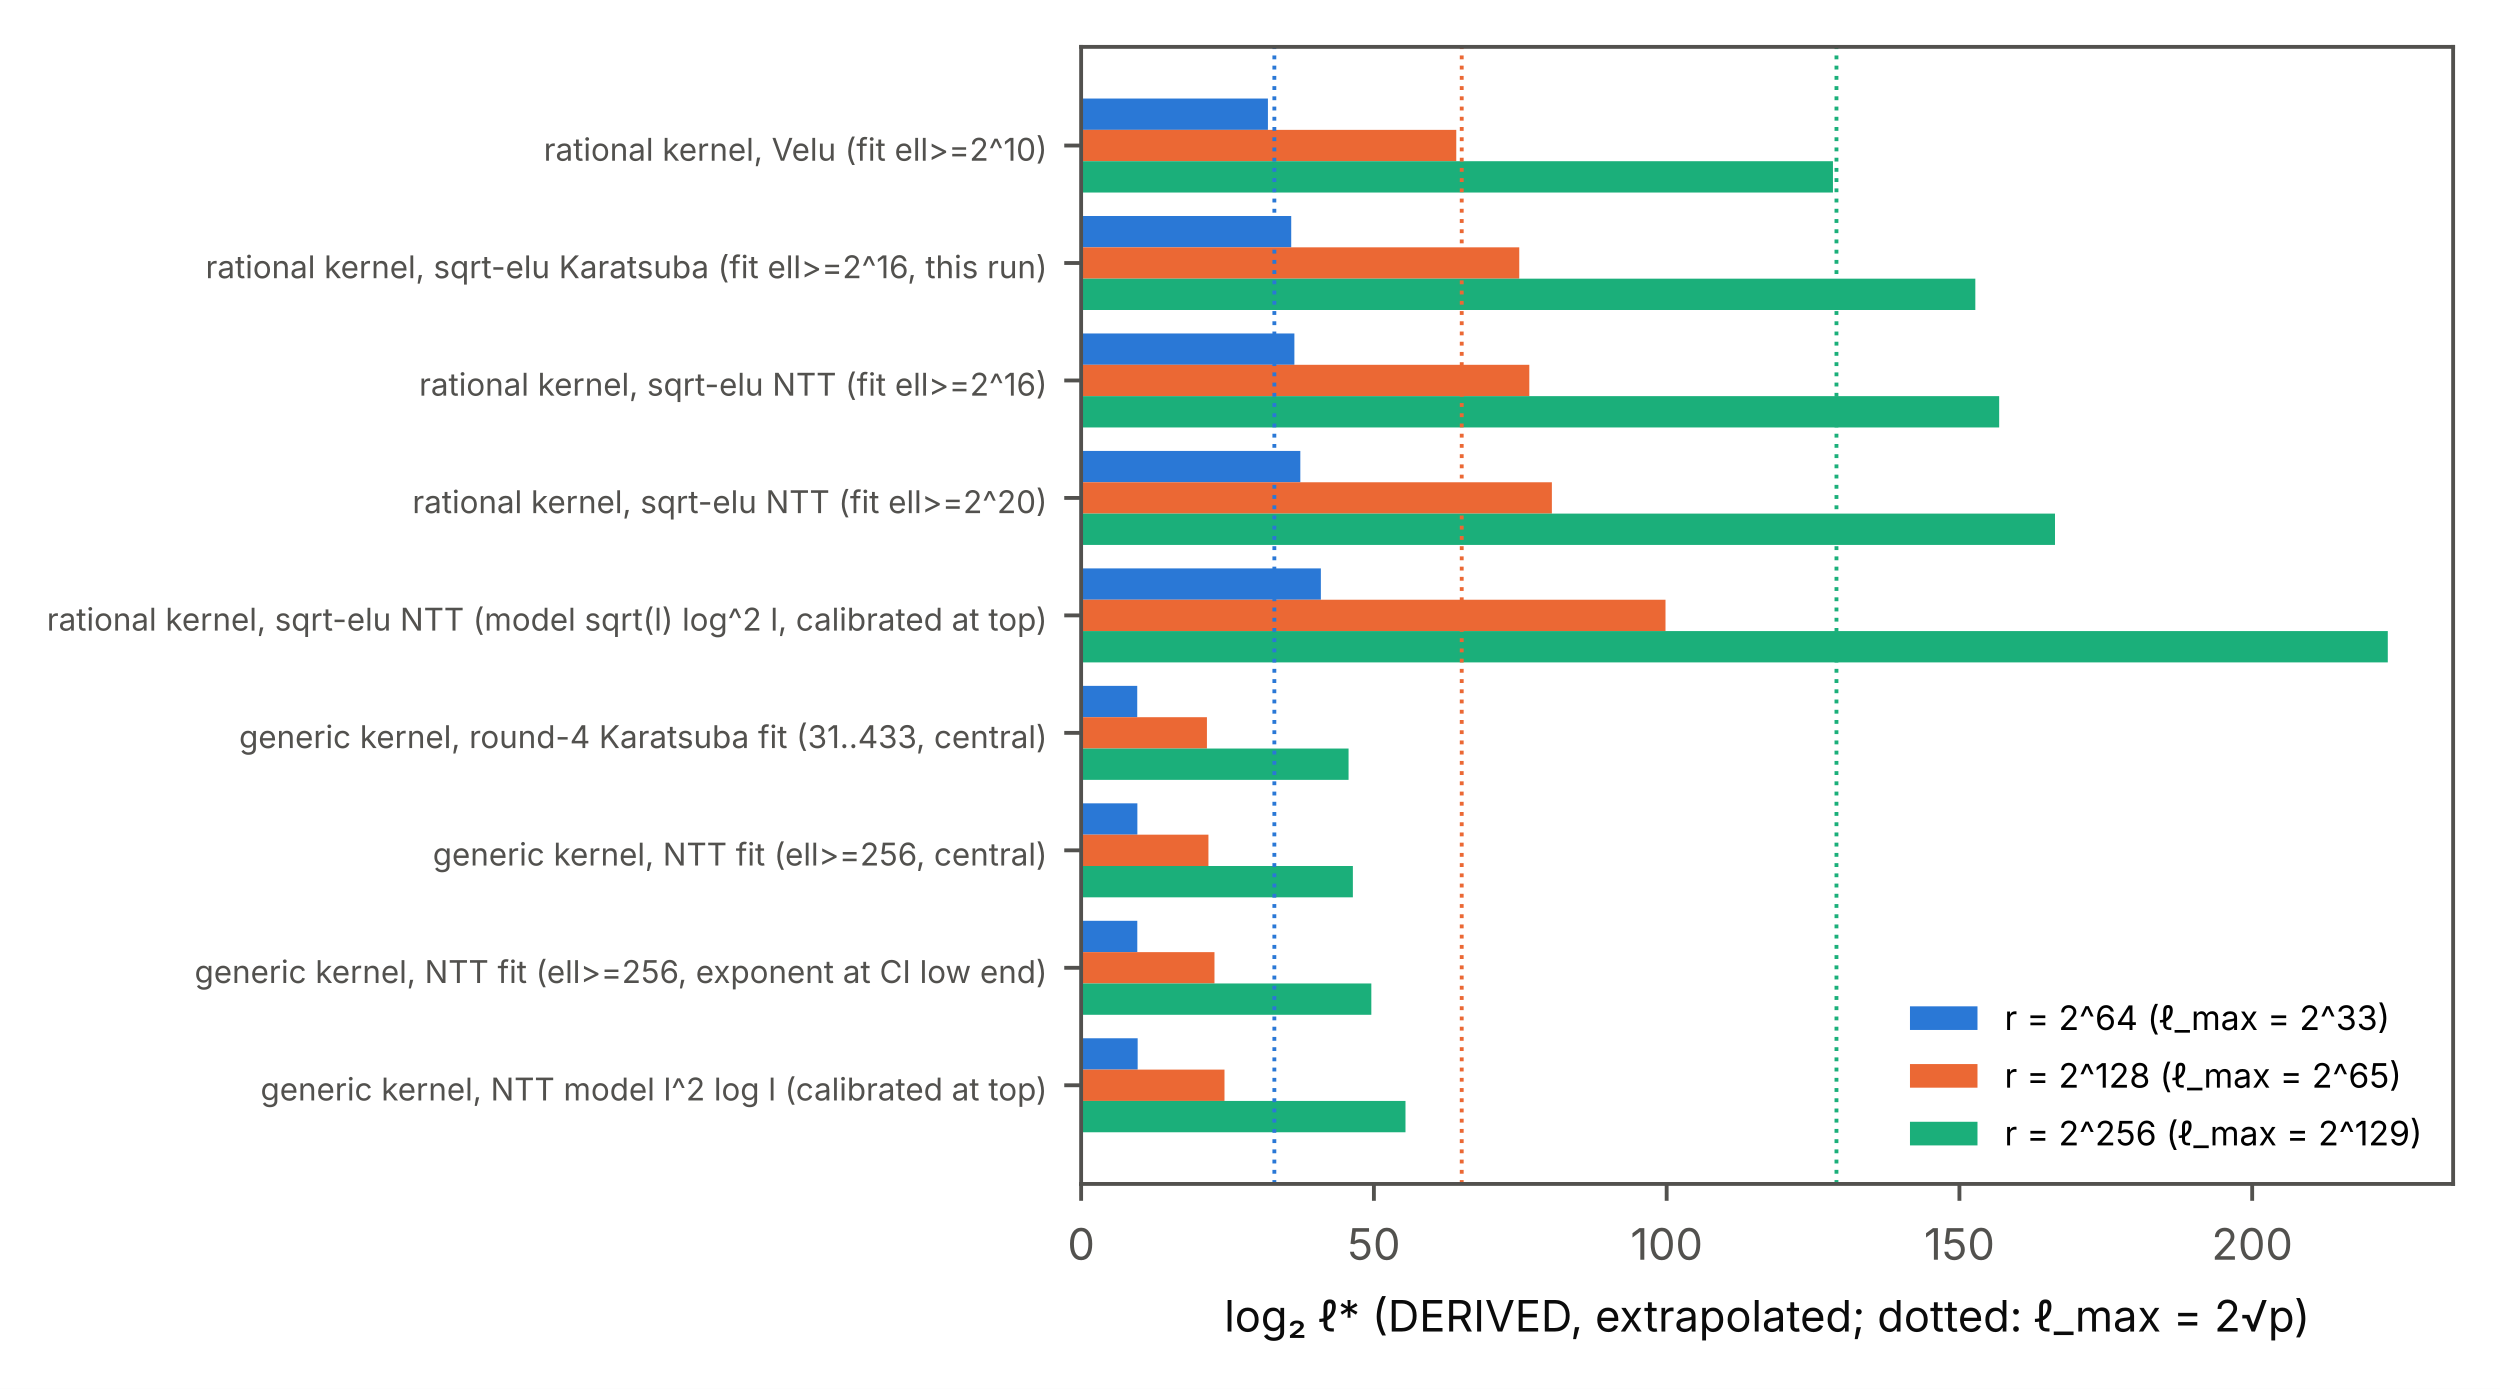
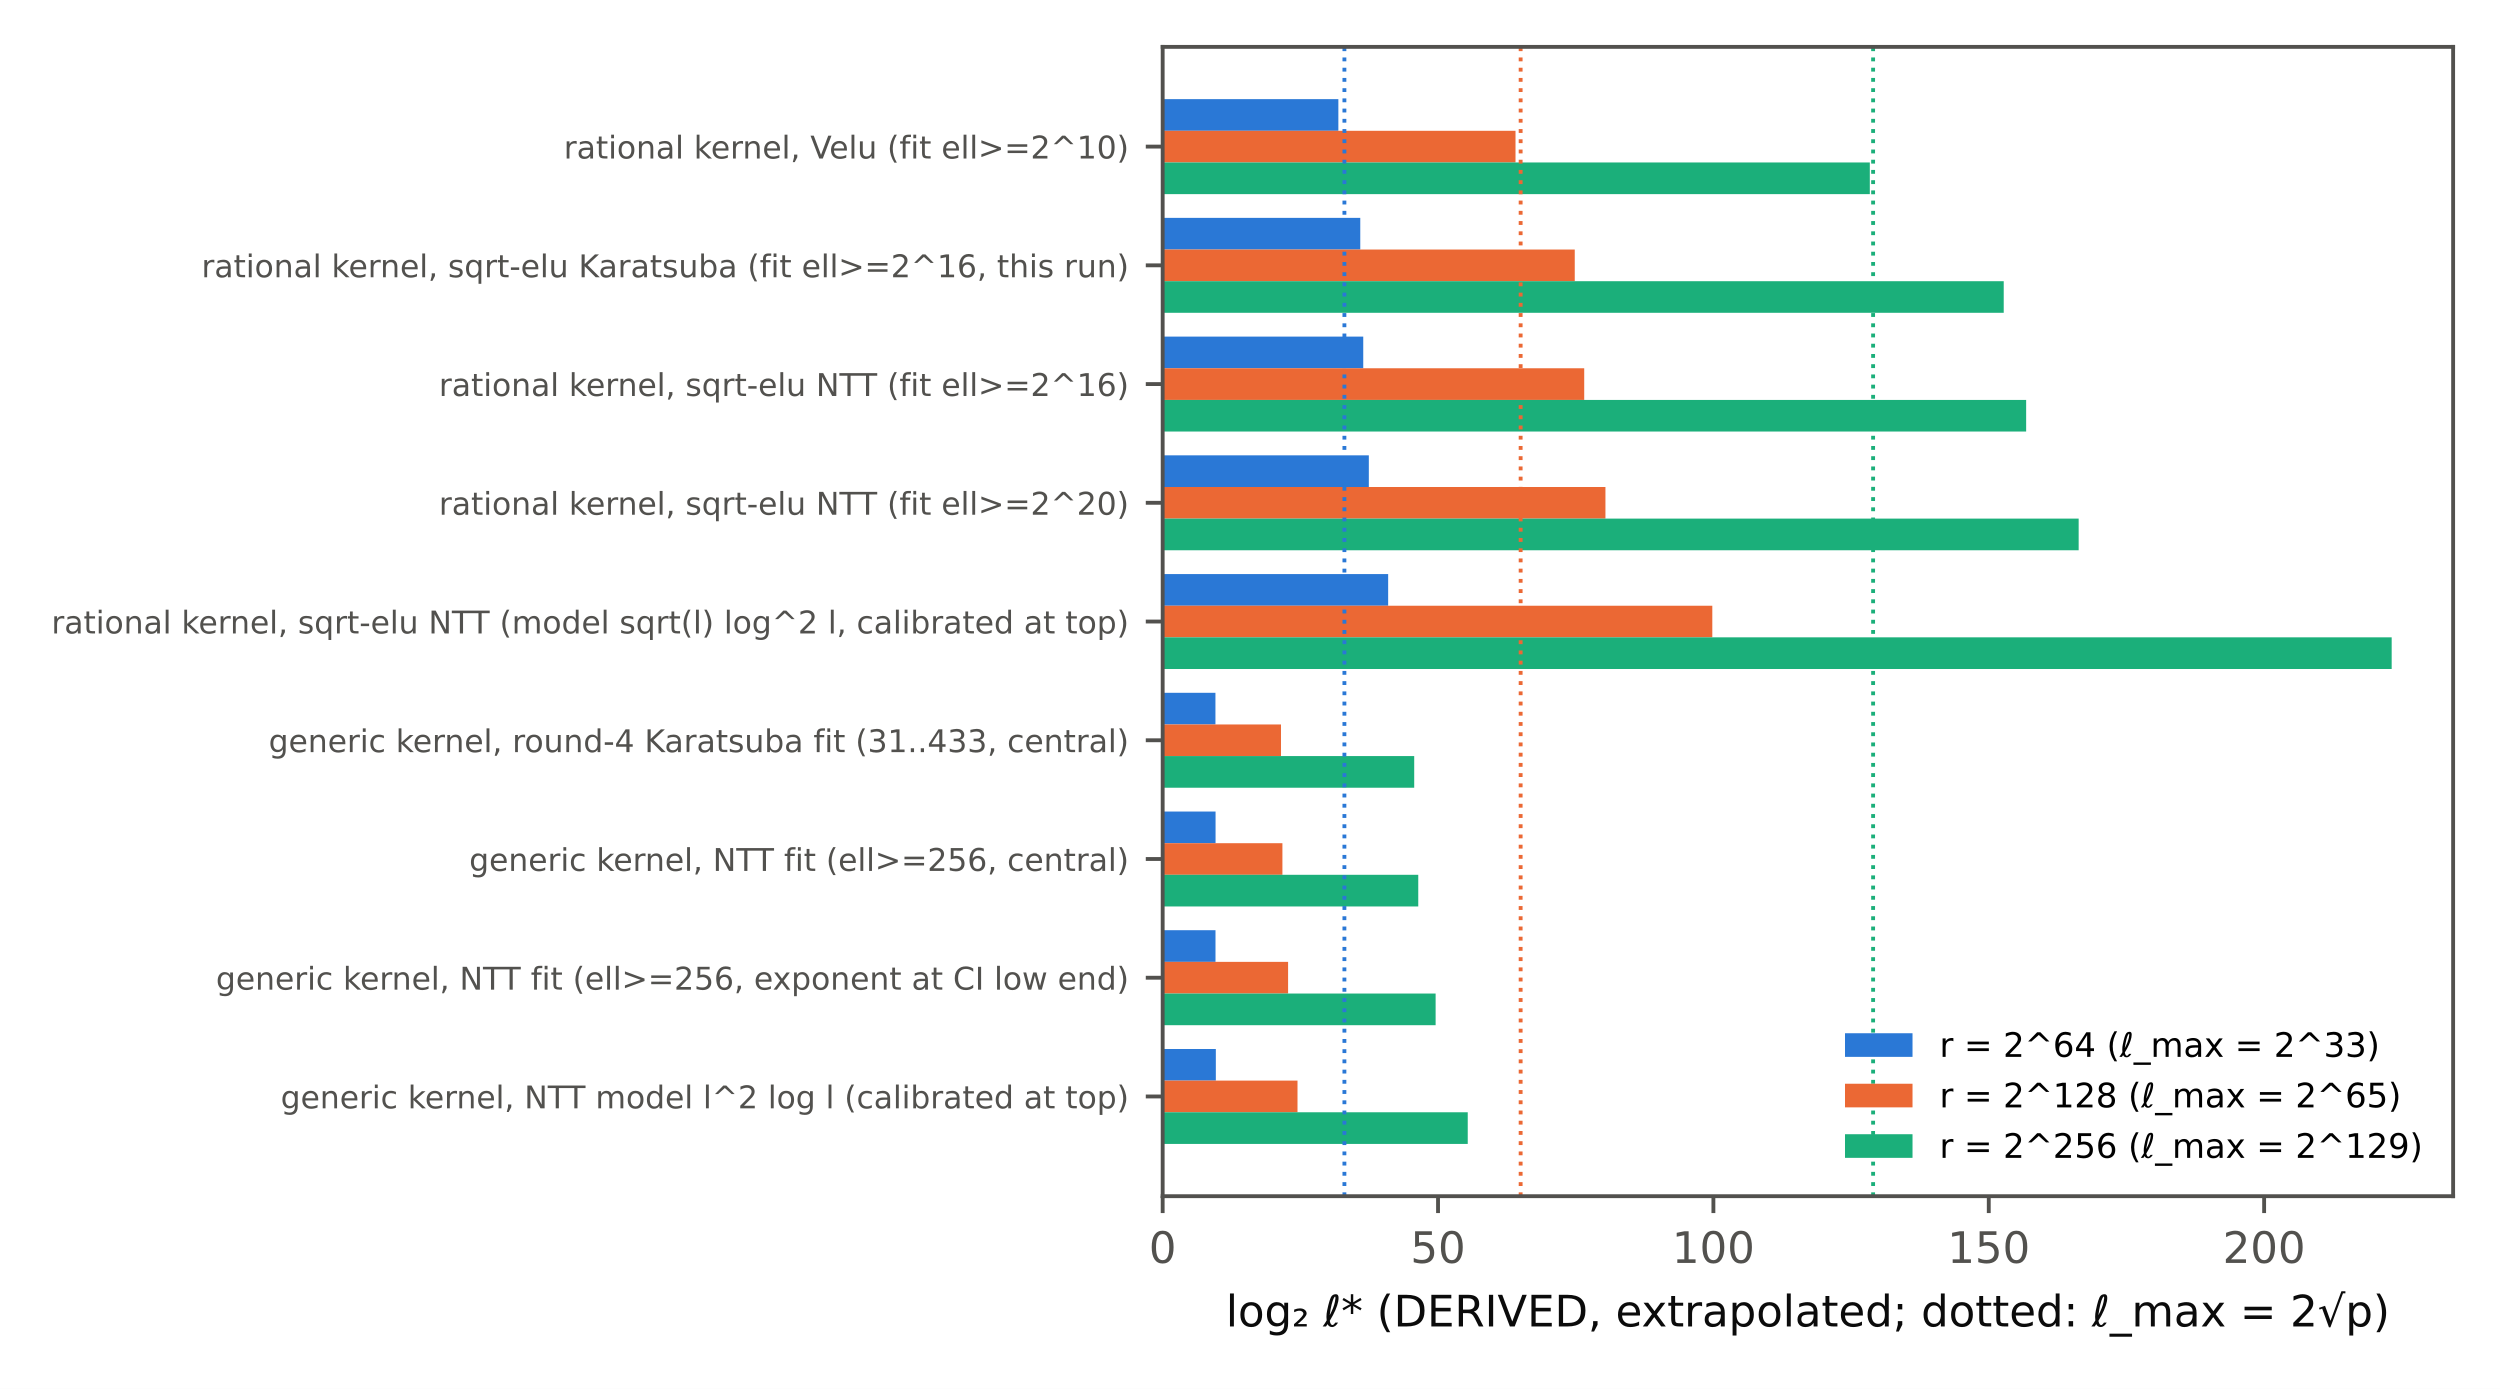
<svg xmlns="http://www.w3.org/2000/svg" xmlns:xlink="http://www.w3.org/1999/xlink" width="518.4pt" height="288pt" viewBox="0 0 518.4 288" version="1.1">
  <defs>
    <style type="text/css">*{stroke-linejoin: round; stroke-linecap: butt}</style>
  </defs>
  <g id="figure_1">
    <g id="patch_1">
      <path d="M 0 288 L 518.4 288 L 518.4 0 L 0 0 z " style="fill: #ffffff" />
    </g>
    <g id="axes_1">
      <g id="patch_2">
-         <path d="M 224.183 245.501 L 508.68 245.501 L 508.68 9.72 L 224.183 9.72 z " style="fill: #ffffff" />
+         <path d="M 241.09 248.042 L 508.68 248.042 L 508.68 9.72 L 241.09 9.72 z " style="fill: #ffffff" />
      </g>
      <g id="patch_3">
-         <path d="M 224.183 20.437 L 262.917 20.437 L 262.917 26.933 L 224.183 26.933 z " clip-path="url(#pd5e8b93bfe)" style="fill: #2a78d6" />
+         <path d="M 241.09 20.553 L 277.522 20.553 L 277.522 27.118 L 241.09 27.118 z " clip-path="url(#p3ec254b1df)" style="fill: #2a78d6" />
      </g>
      <g id="patch_4">
-         <path d="M 224.183 44.795 L 267.747 44.795 L 267.747 51.29 L 224.183 51.29 z " clip-path="url(#pd5e8b93bfe)" style="fill: #2a78d6" />
+         <path d="M 241.09 45.173 L 282.066 45.173 L 282.066 51.738 L 241.09 51.738 z " clip-path="url(#p3ec254b1df)" style="fill: #2a78d6" />
      </g>
      <g id="patch_5">
-         <path d="M 224.183 69.152 L 268.404 69.152 L 268.404 75.648 L 224.183 75.648 z " clip-path="url(#pd5e8b93bfe)" style="fill: #2a78d6" />
+         <path d="M 241.09 69.793 L 282.683 69.793 L 282.683 76.358 L 241.09 76.358 z " clip-path="url(#p3ec254b1df)" style="fill: #2a78d6" />
      </g>
      <g id="patch_6">
-         <path d="M 224.183 93.51 L 269.635 93.51 L 269.635 100.005 L 224.183 100.005 z " clip-path="url(#pd5e8b93bfe)" style="fill: #2a78d6" />
+         <path d="M 241.09 94.413 L 283.841 94.413 L 283.841 100.978 L 241.09 100.978 z " clip-path="url(#p3ec254b1df)" style="fill: #2a78d6" />
      </g>
      <g id="patch_7">
-         <path d="M 224.183 117.867 L 273.895 117.867 L 273.895 124.363 L 224.183 124.363 z " clip-path="url(#pd5e8b93bfe)" style="fill: #2a78d6" />
+         <path d="M 241.09 119.033 L 287.848 119.033 L 287.848 125.599 L 241.09 125.599 z " clip-path="url(#p3ec254b1df)" style="fill: #2a78d6" />
      </g>
      <g id="patch_8">
-         <path d="M 224.183 142.225 L 235.818 142.225 L 235.818 148.72 L 224.183 148.72 z " clip-path="url(#pd5e8b93bfe)" style="fill: #2a78d6" />
+         <path d="M 241.09 143.653 L 252.034 143.653 L 252.034 150.219 L 241.09 150.219 z " clip-path="url(#p3ec254b1df)" style="fill: #2a78d6" />
      </g>
      <g id="patch_9">
-         <path d="M 224.183 166.582 L 235.845 166.582 L 235.845 173.078 L 224.183 173.078 z " clip-path="url(#pd5e8b93bfe)" style="fill: #2a78d6" />
+         <path d="M 241.09 168.273 L 252.059 168.273 L 252.059 174.839 L 241.09 174.839 z " clip-path="url(#p3ec254b1df)" style="fill: #2a78d6" />
      </g>
      <g id="patch_10">
-         <path d="M 224.183 190.94 L 235.83 190.94 L 235.83 197.435 L 224.183 197.435 z " clip-path="url(#pd5e8b93bfe)" style="fill: #2a78d6" />
+         <path d="M 241.09 192.893 L 252.045 192.893 L 252.045 199.459 L 241.09 199.459 z " clip-path="url(#p3ec254b1df)" style="fill: #2a78d6" />
      </g>
      <g id="patch_11">
-         <path d="M 224.183 215.297 L 235.906 215.297 L 235.906 221.793 L 224.183 221.793 z " clip-path="url(#pd5e8b93bfe)" style="fill: #2a78d6" />
+         <path d="M 241.09 217.514 L 252.116 217.514 L 252.116 224.079 L 241.09 224.079 z " clip-path="url(#p3ec254b1df)" style="fill: #2a78d6" />
      </g>
      <g id="patch_12">
-         <path d="M 224.183 26.933 L 301.972 26.933 L 301.972 33.428 L 224.183 33.428 z " clip-path="url(#pd5e8b93bfe)" style="fill: #eb6834" />
+         <path d="M 241.09 27.118 L 314.257 27.118 L 314.257 33.684 L 241.09 33.684 z " clip-path="url(#p3ec254b1df)" style="fill: #eb6834" />
      </g>
      <g id="patch_13">
-         <path d="M 224.183 51.29 L 315.033 51.29 L 315.033 57.785 L 224.183 57.785 z " clip-path="url(#pd5e8b93bfe)" style="fill: #eb6834" />
+         <path d="M 241.09 51.738 L 326.541 51.738 L 326.541 58.304 L 241.09 58.304 z " clip-path="url(#p3ec254b1df)" style="fill: #eb6834" />
      </g>
      <g id="patch_14">
-         <path d="M 224.183 75.648 L 317.118 75.648 L 317.118 82.143 L 224.183 82.143 z " clip-path="url(#pd5e8b93bfe)" style="fill: #eb6834" />
+         <path d="M 241.09 76.358 L 328.503 76.358 L 328.503 82.924 L 241.09 82.924 z " clip-path="url(#p3ec254b1df)" style="fill: #eb6834" />
      </g>
      <g id="patch_15">
-         <path d="M 224.183 100.005 L 321.798 100.005 L 321.798 106.501 L 224.183 106.501 z " clip-path="url(#pd5e8b93bfe)" style="fill: #eb6834" />
+         <path d="M 241.09 100.978 L 332.904 100.978 L 332.904 107.544 L 241.09 107.544 z " clip-path="url(#p3ec254b1df)" style="fill: #eb6834" />
      </g>
      <g id="patch_16">
-         <path d="M 224.183 124.363 L 345.358 124.363 L 345.358 130.858 L 224.183 130.858 z " clip-path="url(#pd5e8b93bfe)" style="fill: #eb6834" />
+         <path d="M 241.09 125.599 L 355.064 125.599 L 355.064 132.164 L 241.09 132.164 z " clip-path="url(#p3ec254b1df)" style="fill: #eb6834" />
      </g>
      <g id="patch_17">
-         <path d="M 224.183 148.72 L 250.27 148.72 L 250.27 155.216 L 224.183 155.216 z " clip-path="url(#pd5e8b93bfe)" style="fill: #eb6834" />
+         <path d="M 241.09 150.219 L 265.627 150.219 L 265.627 156.784 L 241.09 156.784 z " clip-path="url(#p3ec254b1df)" style="fill: #eb6834" />
      </g>
      <g id="patch_18">
-         <path d="M 224.183 173.078 L 250.582 173.078 L 250.582 179.573 L 224.183 179.573 z " clip-path="url(#pd5e8b93bfe)" style="fill: #eb6834" />
+         <path d="M 241.09 174.839 L 265.921 174.839 L 265.921 181.404 L 241.09 181.404 z " clip-path="url(#p3ec254b1df)" style="fill: #eb6834" />
      </g>
      <g id="patch_19">
-         <path d="M 224.183 197.435 L 251.834 197.435 L 251.834 203.931 L 224.183 203.931 z " clip-path="url(#pd5e8b93bfe)" style="fill: #eb6834" />
+         <path d="M 241.09 199.459 L 267.098 199.459 L 267.098 206.024 L 241.09 206.024 z " clip-path="url(#p3ec254b1df)" style="fill: #eb6834" />
      </g>
      <g id="patch_20">
-         <path d="M 224.183 221.793 L 253.91 221.793 L 253.91 228.288 L 224.183 228.288 z " clip-path="url(#pd5e8b93bfe)" style="fill: #eb6834" />
+         <path d="M 241.09 224.079 L 269.051 224.079 L 269.051 230.644 L 241.09 230.644 z " clip-path="url(#p3ec254b1df)" style="fill: #eb6834" />
      </g>
      <g id="patch_21">
-         <path d="M 224.183 33.428 L 380.082 33.428 L 380.082 39.923 L 224.183 39.923 z " clip-path="url(#pd5e8b93bfe)" style="fill: #1baf7a" />
+         <path d="M 241.09 33.684 L 387.725 33.684 L 387.725 40.249 L 241.09 40.249 z " clip-path="url(#p3ec254b1df)" style="fill: #1baf7a" />
      </g>
      <g id="patch_22">
-         <path d="M 224.183 57.785 L 409.604 57.785 L 409.604 64.281 L 224.183 64.281 z " clip-path="url(#pd5e8b93bfe)" style="fill: #1baf7a" />
+         <path d="M 241.09 58.304 L 415.492 58.304 L 415.492 64.869 L 241.09 64.869 z " clip-path="url(#p3ec254b1df)" style="fill: #1baf7a" />
      </g>
      <g id="patch_23">
-         <path d="M 224.183 82.143 L 414.548 82.143 L 414.548 88.638 L 224.183 88.638 z " clip-path="url(#pd5e8b93bfe)" style="fill: #1baf7a" />
+         <path d="M 241.09 82.924 L 420.142 82.924 L 420.142 89.489 L 241.09 89.489 z " clip-path="url(#p3ec254b1df)" style="fill: #1baf7a" />
      </g>
      <g id="patch_24">
-         <path d="M 224.183 106.501 L 426.124 106.501 L 426.124 112.996 L 224.183 112.996 z " clip-path="url(#pd5e8b93bfe)" style="fill: #1baf7a" />
+         <path d="M 241.09 107.544 L 431.031 107.544 L 431.031 114.109 L 241.09 114.109 z " clip-path="url(#p3ec254b1df)" style="fill: #1baf7a" />
      </g>
      <g id="patch_25">
-         <path d="M 224.183 130.858 L 495.133 130.858 L 495.133 137.353 L 224.183 137.353 z " clip-path="url(#pd5e8b93bfe)" style="fill: #1baf7a" />
+         <path d="M 241.09 132.164 L 495.938 132.164 L 495.938 138.729 L 241.09 138.729 z " clip-path="url(#p3ec254b1df)" style="fill: #1baf7a" />
      </g>
      <g id="patch_26">
-         <path d="M 224.183 155.216 L 279.638 155.216 L 279.638 161.711 L 224.183 161.711 z " clip-path="url(#pd5e8b93bfe)" style="fill: #1baf7a" />
+         <path d="M 241.09 156.784 L 293.25 156.784 L 293.25 163.349 L 241.09 163.349 z " clip-path="url(#p3ec254b1df)" style="fill: #1baf7a" />
      </g>
      <g id="patch_27">
-         <path d="M 224.183 179.573 L 280.532 179.573 L 280.532 186.068 L 224.183 186.068 z " clip-path="url(#pd5e8b93bfe)" style="fill: #1baf7a" />
+         <path d="M 241.09 181.404 L 294.09 181.404 L 294.09 187.969 L 241.09 187.969 z " clip-path="url(#p3ec254b1df)" style="fill: #1baf7a" />
      </g>
      <g id="patch_28">
-         <path d="M 224.183 203.931 L 284.359 203.931 L 284.359 210.426 L 224.183 210.426 z " clip-path="url(#pd5e8b93bfe)" style="fill: #1baf7a" />
+         <path d="M 241.09 206.024 L 297.69 206.024 L 297.69 212.59 L 241.09 212.59 z " clip-path="url(#p3ec254b1df)" style="fill: #1baf7a" />
      </g>
      <g id="patch_29">
-         <path d="M 224.183 228.288 L 291.441 228.288 L 291.441 234.783 L 224.183 234.783 z " clip-path="url(#pd5e8b93bfe)" style="fill: #1baf7a" />
+         <path d="M 241.09 230.644 L 304.351 230.644 L 304.351 237.21 L 241.09 237.21 z " clip-path="url(#p3ec254b1df)" style="fill: #1baf7a" />
      </g>
      <g id="matplotlib.axis_1">
        <g id="xtick_1">
          <g id="line2d_1">
            <defs>
-               <path id="m3dc08ad32a" d="M 0 0 L 0 3.5 " style="stroke: #52514e; stroke-width: 0.8" />
+               <path id="m6ee079e5f3" d="M 0 0 L 0 3.5 " style="stroke: #52514e; stroke-width: 0.8" />
            </defs>
            <g>
-               <use xlink:href="#m3dc08ad32a" x="224.183" y="245.501" style="fill: #52514e; stroke: #52514e; stroke-width: 0.8" />
+               <use xlink:href="#m6ee079e5f3" x="241.09" y="248.042" style="fill: #52514e; stroke: #52514e; stroke-width: 0.8" />
            </g>
          </g>
          <g id="text_1">
-             <text style="font-size: 9px; font-family: 'Inter', 'DejaVu Sans', 'Bitstream Vera Sans', 'Computer Modern Sans Serif', 'Lucida Grande', 'Verdana', 'Geneva', 'Lucid', 'Arial', 'Helvetica', 'Avant Garde', sans-serif; text-anchor: middle; fill: #52514e" x="224.183" y="261.219" transform="rotate(-0 224.1827 261.2195)">0</text>
+             <text style="fill: #52514e; font: 9px 'DejaVu Sans', 'Bitstream Vera Sans', 'Computer Modern Sans Serif', 'Lucida Grande', 'Verdana', 'Geneva', 'Lucid', 'Arial', 'Helvetica', 'Avant Garde', sans-serif; text-anchor: middle" x="241.09" y="261.881" transform="rotate(-0 241.09 261.8811)">0</text>
          </g>
        </g>
        <g id="xtick_2">
          <g id="line2d_2">
            <g>
-               <use xlink:href="#m3dc08ad32a" x="284.891" y="245.501" style="fill: #52514e; stroke: #52514e; stroke-width: 0.8" />
+               <use xlink:href="#m6ee079e5f3" x="298.19" y="248.042" style="fill: #52514e; stroke: #52514e; stroke-width: 0.8" />
            </g>
          </g>
          <g id="text_2">
-             <text style="font-size: 9px; font-family: 'Inter', 'DejaVu Sans', 'Bitstream Vera Sans', 'Computer Modern Sans Serif', 'Lucida Grande', 'Verdana', 'Geneva', 'Lucid', 'Arial', 'Helvetica', 'Avant Garde', sans-serif; text-anchor: middle; fill: #52514e" x="284.891" y="261.219" transform="rotate(-0 284.8906 261.2195)">50</text>
+             <text style="fill: #52514e; font: 9px 'DejaVu Sans', 'Bitstream Vera Sans', 'Computer Modern Sans Serif', 'Lucida Grande', 'Verdana', 'Geneva', 'Lucid', 'Arial', 'Helvetica', 'Avant Garde', sans-serif; text-anchor: middle" x="298.19" y="261.881" transform="rotate(-0 298.1901 261.8811)">50</text>
          </g>
        </g>
        <g id="xtick_3">
          <g id="line2d_3">
            <g>
-               <use xlink:href="#m3dc08ad32a" x="345.599" y="245.501" style="fill: #52514e; stroke: #52514e; stroke-width: 0.8" />
+               <use xlink:href="#m6ee079e5f3" x="355.29" y="248.042" style="fill: #52514e; stroke: #52514e; stroke-width: 0.8" />
            </g>
          </g>
          <g id="text_3">
-             <text style="font-size: 9px; font-family: 'Inter', 'DejaVu Sans', 'Bitstream Vera Sans', 'Computer Modern Sans Serif', 'Lucida Grande', 'Verdana', 'Geneva', 'Lucid', 'Arial', 'Helvetica', 'Avant Garde', sans-serif; text-anchor: middle; fill: #52514e" x="345.599" y="261.219" transform="rotate(-0 345.5985 261.2195)">100</text>
+             <text style="fill: #52514e; font: 9px 'DejaVu Sans', 'Bitstream Vera Sans', 'Computer Modern Sans Serif', 'Lucida Grande', 'Verdana', 'Geneva', 'Lucid', 'Arial', 'Helvetica', 'Avant Garde', sans-serif; text-anchor: middle" x="355.29" y="261.881" transform="rotate(-0 355.2902 261.8811)">100</text>
          </g>
        </g>
        <g id="xtick_4">
          <g id="line2d_4">
            <g>
-               <use xlink:href="#m3dc08ad32a" x="406.306" y="245.501" style="fill: #52514e; stroke: #52514e; stroke-width: 0.8" />
+               <use xlink:href="#m6ee079e5f3" x="412.39" y="248.042" style="fill: #52514e; stroke: #52514e; stroke-width: 0.8" />
            </g>
          </g>
          <g id="text_4">
-             <text style="font-size: 9px; font-family: 'Inter', 'DejaVu Sans', 'Bitstream Vera Sans', 'Computer Modern Sans Serif', 'Lucida Grande', 'Verdana', 'Geneva', 'Lucid', 'Arial', 'Helvetica', 'Avant Garde', sans-serif; text-anchor: middle; fill: #52514e" x="406.306" y="261.219" transform="rotate(-0 406.3065 261.2195)">150</text>
+             <text style="fill: #52514e; font: 9px 'DejaVu Sans', 'Bitstream Vera Sans', 'Computer Modern Sans Serif', 'Lucida Grande', 'Verdana', 'Geneva', 'Lucid', 'Arial', 'Helvetica', 'Avant Garde', sans-serif; text-anchor: middle" x="412.39" y="261.881" transform="rotate(-0 412.3904 261.8811)">150</text>
          </g>
        </g>
        <g id="xtick_5">
          <g id="line2d_5">
            <g>
-               <use xlink:href="#m3dc08ad32a" x="467.014" y="245.501" style="fill: #52514e; stroke: #52514e; stroke-width: 0.8" />
+               <use xlink:href="#m6ee079e5f3" x="469.49" y="248.042" style="fill: #52514e; stroke: #52514e; stroke-width: 0.8" />
            </g>
          </g>
          <g id="text_5">
-             <text style="font-size: 9px; font-family: 'Inter', 'DejaVu Sans', 'Bitstream Vera Sans', 'Computer Modern Sans Serif', 'Lucida Grande', 'Verdana', 'Geneva', 'Lucid', 'Arial', 'Helvetica', 'Avant Garde', sans-serif; text-anchor: middle; fill: #52514e" x="467.014" y="261.219" transform="rotate(-0 467.0144 261.2195)">200</text>
+             <text style="fill: #52514e; font: 9px 'DejaVu Sans', 'Bitstream Vera Sans', 'Computer Modern Sans Serif', 'Lucida Grande', 'Verdana', 'Geneva', 'Lucid', 'Arial', 'Helvetica', 'Avant Garde', sans-serif; text-anchor: middle" x="469.49" y="261.881" transform="rotate(-0 469.4905 261.8811)">200</text>
          </g>
        </g>
        <g id="text_6">
-           <text style="font-size: 9px; font-family: 'Inter', 'DejaVu Sans', 'Bitstream Vera Sans', 'Computer Modern Sans Serif', 'Lucida Grande', 'Verdana', 'Geneva', 'Lucid', 'Arial', 'Helvetica', 'Avant Garde', sans-serif; text-anchor: middle; fill: #0b0b0b" x="366.431" y="276.109" transform="rotate(-0 366.4314 276.1091)">log₂ ℓ* (DERIVED, extrapolated; dotted: ℓ_max = 2√p)</text>
+           <text style="fill: #0b0b0b; font: 9px 'DejaVu Sans', 'Bitstream Vera Sans', 'Computer Modern Sans Serif', 'Lucida Grande', 'Verdana', 'Geneva', 'Lucid', 'Arial', 'Helvetica', 'Avant Garde', sans-serif; text-anchor: middle" x="374.885" y="275.053" transform="rotate(-0 374.885 275.0527)">log₂ ℓ* (DERIVED, extrapolated; dotted: ℓ_max = 2√p)</text>
        </g>
      </g>
      <g id="matplotlib.axis_2">
        <g id="ytick_1">
          <g id="line2d_6">
            <defs>
-               <path id="m78072f36c4" d="M 0 0 L -3.5 0 " style="stroke: #52514e; stroke-width: 0.8" />
+               <path id="mee2871092f" d="M 0 0 L -3.5 0 " style="stroke: #52514e; stroke-width: 0.8" />
            </defs>
            <g>
-               <use xlink:href="#m78072f36c4" x="224.183" y="30.18" style="fill: #52514e; stroke: #52514e; stroke-width: 0.8" />
+               <use xlink:href="#mee2871092f" x="241.09" y="30.401" style="fill: #52514e; stroke: #52514e; stroke-width: 0.8" />
            </g>
          </g>
          <g id="text_7">
-             <text style="font-size: 6.5px; font-family: 'Inter', 'DejaVu Sans', 'Bitstream Vera Sans', 'Computer Modern Sans Serif', 'Lucida Grande', 'Verdana', 'Geneva', 'Lucid', 'Arial', 'Helvetica', 'Avant Garde', sans-serif; text-anchor: end; fill: #52514e" x="217.183" y="33.329" transform="rotate(-0 217.1827 33.32875)">rational kernel, Velu (fit ell&gt;=2^10)</text>
+             <text style="fill: #52514e; font: 6.5px 'DejaVu Sans', 'Bitstream Vera Sans', 'Computer Modern Sans Serif', 'Lucida Grande', 'Verdana', 'Geneva', 'Lucid', 'Arial', 'Helvetica', 'Avant Garde', sans-serif; text-anchor: end" x="234.09" y="32.87" transform="rotate(-0 234.09 32.87037)">rational kernel, Velu (fit ell&gt;=2^10)</text>
          </g>
        </g>
        <g id="ytick_2">
          <g id="line2d_7">
            <g>
-               <use xlink:href="#m78072f36c4" x="224.183" y="54.538" style="fill: #52514e; stroke: #52514e; stroke-width: 0.8" />
+               <use xlink:href="#mee2871092f" x="241.09" y="55.021" style="fill: #52514e; stroke: #52514e; stroke-width: 0.8" />
            </g>
          </g>
          <g id="text_8">
-             <text style="font-size: 6.5px; font-family: 'Inter', 'DejaVu Sans', 'Bitstream Vera Sans', 'Computer Modern Sans Serif', 'Lucida Grande', 'Verdana', 'Geneva', 'Lucid', 'Arial', 'Helvetica', 'Avant Garde', sans-serif; text-anchor: end; fill: #52514e" x="217.183" y="57.686" transform="rotate(-0 217.1827 57.68626)">rational kernel, sqrt-elu Karatsuba (fit ell&gt;=2^16, this run)</text>
+             <text style="fill: #52514e; font: 6.5px 'DejaVu Sans', 'Bitstream Vera Sans', 'Computer Modern Sans Serif', 'Lucida Grande', 'Verdana', 'Geneva', 'Lucid', 'Arial', 'Helvetica', 'Avant Garde', sans-serif; text-anchor: end" x="234.09" y="57.49" transform="rotate(-0 234.09 57.49046)">rational kernel, sqrt-elu Karatsuba (fit ell&gt;=2^16, this run)</text>
          </g>
        </g>
        <g id="ytick_3">
          <g id="line2d_8">
            <g>
-               <use xlink:href="#m78072f36c4" x="224.183" y="78.895" style="fill: #52514e; stroke: #52514e; stroke-width: 0.8" />
+               <use xlink:href="#mee2871092f" x="241.09" y="79.641" style="fill: #52514e; stroke: #52514e; stroke-width: 0.8" />
            </g>
          </g>
          <g id="text_9">
-             <text style="font-size: 6.5px; font-family: 'Inter', 'DejaVu Sans', 'Bitstream Vera Sans', 'Computer Modern Sans Serif', 'Lucida Grande', 'Verdana', 'Geneva', 'Lucid', 'Arial', 'Helvetica', 'Avant Garde', sans-serif; text-anchor: end; fill: #52514e" x="217.183" y="82.044" transform="rotate(-0 217.1827 82.04377)">rational kernel, sqrt-elu NTT (fit ell&gt;=2^16)</text>
+             <text style="fill: #52514e; font: 6.5px 'DejaVu Sans', 'Bitstream Vera Sans', 'Computer Modern Sans Serif', 'Lucida Grande', 'Verdana', 'Geneva', 'Lucid', 'Arial', 'Helvetica', 'Avant Garde', sans-serif; text-anchor: end" x="234.09" y="82.111" transform="rotate(-0 234.09 82.11056)">rational kernel, sqrt-elu NTT (fit ell&gt;=2^16)</text>
          </g>
        </g>
        <g id="ytick_4">
          <g id="line2d_9">
            <g>
-               <use xlink:href="#m78072f36c4" x="224.183" y="103.253" style="fill: #52514e; stroke: #52514e; stroke-width: 0.8" />
+               <use xlink:href="#mee2871092f" x="241.09" y="104.261" style="fill: #52514e; stroke: #52514e; stroke-width: 0.8" />
            </g>
          </g>
          <g id="text_10">
-             <text style="font-size: 6.5px; font-family: 'Inter', 'DejaVu Sans', 'Bitstream Vera Sans', 'Computer Modern Sans Serif', 'Lucida Grande', 'Verdana', 'Geneva', 'Lucid', 'Arial', 'Helvetica', 'Avant Garde', sans-serif; text-anchor: end; fill: #52514e" x="217.183" y="106.401" transform="rotate(-0 217.1827 106.4013)">rational kernel, sqrt-elu NTT (fit ell&gt;=2^20)</text>
+             <text style="fill: #52514e; font: 6.5px 'DejaVu Sans', 'Bitstream Vera Sans', 'Computer Modern Sans Serif', 'Lucida Grande', 'Verdana', 'Geneva', 'Lucid', 'Arial', 'Helvetica', 'Avant Garde', sans-serif; text-anchor: end" x="234.09" y="106.731" transform="rotate(-0 234.09 106.7306)">rational kernel, sqrt-elu NTT (fit ell&gt;=2^20)</text>
          </g>
        </g>
        <g id="ytick_5">
          <g id="line2d_10">
            <g>
-               <use xlink:href="#m78072f36c4" x="224.183" y="127.61" style="fill: #52514e; stroke: #52514e; stroke-width: 0.8" />
+               <use xlink:href="#mee2871092f" x="241.09" y="128.881" style="fill: #52514e; stroke: #52514e; stroke-width: 0.8" />
            </g>
          </g>
          <g id="text_11">
-             <text style="font-size: 6.5px; font-family: 'Inter', 'DejaVu Sans', 'Bitstream Vera Sans', 'Computer Modern Sans Serif', 'Lucida Grande', 'Verdana', 'Geneva', 'Lucid', 'Arial', 'Helvetica', 'Avant Garde', sans-serif; text-anchor: end; fill: #52514e" x="217.183" y="130.759" transform="rotate(-0 217.1827 130.7588)">rational kernel, sqrt-elu NTT (model sqrt(l) log^2 l, calibrated at top)</text>
+             <text style="fill: #52514e; font: 6.5px 'DejaVu Sans', 'Bitstream Vera Sans', 'Computer Modern Sans Serif', 'Lucida Grande', 'Verdana', 'Geneva', 'Lucid', 'Arial', 'Helvetica', 'Avant Garde', sans-serif; text-anchor: end" x="234.09" y="131.351" transform="rotate(-0 234.09 131.3507)">rational kernel, sqrt-elu NTT (model sqrt(l) log^2 l, calibrated at top)</text>
          </g>
        </g>
        <g id="ytick_6">
          <g id="line2d_11">
            <g>
-               <use xlink:href="#m78072f36c4" x="224.183" y="151.968" style="fill: #52514e; stroke: #52514e; stroke-width: 0.8" />
+               <use xlink:href="#mee2871092f" x="241.09" y="153.501" style="fill: #52514e; stroke: #52514e; stroke-width: 0.8" />
            </g>
          </g>
          <g id="text_12">
-             <text style="font-size: 6.5px; font-family: 'Inter', 'DejaVu Sans', 'Bitstream Vera Sans', 'Computer Modern Sans Serif', 'Lucida Grande', 'Verdana', 'Geneva', 'Lucid', 'Arial', 'Helvetica', 'Avant Garde', sans-serif; text-anchor: end; fill: #52514e" x="217.183" y="155.116" transform="rotate(-0 217.1827 155.1163)">generic kernel, round-4 Karatsuba fit (31..433, central)</text>
+             <text style="fill: #52514e; font: 6.5px 'DejaVu Sans', 'Bitstream Vera Sans', 'Computer Modern Sans Serif', 'Lucida Grande', 'Verdana', 'Geneva', 'Lucid', 'Arial', 'Helvetica', 'Avant Garde', sans-serif; text-anchor: end" x="234.09" y="155.971" transform="rotate(-0 234.09 155.9708)">generic kernel, round-4 Karatsuba fit (31..433, central)</text>
          </g>
        </g>
        <g id="ytick_7">
          <g id="line2d_12">
            <g>
-               <use xlink:href="#m78072f36c4" x="224.183" y="176.325" style="fill: #52514e; stroke: #52514e; stroke-width: 0.8" />
+               <use xlink:href="#mee2871092f" x="241.09" y="178.121" style="fill: #52514e; stroke: #52514e; stroke-width: 0.8" />
            </g>
          </g>
          <g id="text_13">
-             <text style="font-size: 6.5px; font-family: 'Inter', 'DejaVu Sans', 'Bitstream Vera Sans', 'Computer Modern Sans Serif', 'Lucida Grande', 'Verdana', 'Geneva', 'Lucid', 'Arial', 'Helvetica', 'Avant Garde', sans-serif; text-anchor: end; fill: #52514e" x="217.183" y="179.474" transform="rotate(-0 217.1827 179.4738)">generic kernel, NTT fit (ell&gt;=256, central)</text>
+             <text style="fill: #52514e; font: 6.5px 'DejaVu Sans', 'Bitstream Vera Sans', 'Computer Modern Sans Serif', 'Lucida Grande', 'Verdana', 'Geneva', 'Lucid', 'Arial', 'Helvetica', 'Avant Garde', sans-serif; text-anchor: end" x="234.09" y="180.591" transform="rotate(-0 234.09 180.5909)">generic kernel, NTT fit (ell&gt;=256, central)</text>
          </g>
        </g>
        <g id="ytick_8">
          <g id="line2d_13">
            <g>
-               <use xlink:href="#m78072f36c4" x="224.183" y="200.683" style="fill: #52514e; stroke: #52514e; stroke-width: 0.8" />
+               <use xlink:href="#mee2871092f" x="241.09" y="202.742" style="fill: #52514e; stroke: #52514e; stroke-width: 0.8" />
            </g>
          </g>
          <g id="text_14">
-             <text style="font-size: 6.5px; font-family: 'Inter', 'DejaVu Sans', 'Bitstream Vera Sans', 'Computer Modern Sans Serif', 'Lucida Grande', 'Verdana', 'Geneva', 'Lucid', 'Arial', 'Helvetica', 'Avant Garde', sans-serif; text-anchor: end; fill: #52514e" x="217.183" y="203.831" transform="rotate(-0 217.1827 203.8313)">generic kernel, NTT fit (ell&gt;=256, exponent at CI low end)</text>
+             <text style="fill: #52514e; font: 6.5px 'DejaVu Sans', 'Bitstream Vera Sans', 'Computer Modern Sans Serif', 'Lucida Grande', 'Verdana', 'Geneva', 'Lucid', 'Arial', 'Helvetica', 'Avant Garde', sans-serif; text-anchor: end" x="234.09" y="205.211" transform="rotate(-0 234.09 205.211)">generic kernel, NTT fit (ell&gt;=256, exponent at CI low end)</text>
          </g>
        </g>
        <g id="ytick_9">
          <g id="line2d_14">
            <g>
-               <use xlink:href="#m78072f36c4" x="224.183" y="225.04" style="fill: #52514e; stroke: #52514e; stroke-width: 0.8" />
+               <use xlink:href="#mee2871092f" x="241.09" y="227.362" style="fill: #52514e; stroke: #52514e; stroke-width: 0.8" />
            </g>
          </g>
          <g id="text_15">
-             <text style="font-size: 6.5px; font-family: 'Inter', 'DejaVu Sans', 'Bitstream Vera Sans', 'Computer Modern Sans Serif', 'Lucida Grande', 'Verdana', 'Geneva', 'Lucid', 'Arial', 'Helvetica', 'Avant Garde', sans-serif; text-anchor: end; fill: #52514e" x="217.183" y="228.189" transform="rotate(-0 217.1827 228.1888)">generic kernel, NTT model l^2 log l (calibrated at top)</text>
+             <text style="fill: #52514e; font: 6.5px 'DejaVu Sans', 'Bitstream Vera Sans', 'Computer Modern Sans Serif', 'Lucida Grande', 'Verdana', 'Geneva', 'Lucid', 'Arial', 'Helvetica', 'Avant Garde', sans-serif; text-anchor: end" x="234.09" y="229.831" transform="rotate(-0 234.09 229.8311)">generic kernel, NTT model l^2 log l (calibrated at top)</text>
          </g>
        </g>
      </g>
      <g id="line2d_15">
-         <path d="M 264.25 245.501 L 264.25 9.72 " clip-path="url(#pd5e8b93bfe)" style="fill: none; stroke-dasharray: 0.8,1.32; stroke-dashoffset: 0; stroke: #2a78d6; stroke-width: 0.8" />
+         <path d="M 278.776 248.042 L 278.776 9.72 " clip-path="url(#p3ec254b1df)" style="fill: none; stroke-dasharray: 0.8,1.32; stroke-dashoffset: 0; stroke: #2a78d6; stroke-width: 0.8" />
      </g>
      <g id="line2d_16">
-         <path d="M 303.103 245.501 L 303.103 9.72 " clip-path="url(#pd5e8b93bfe)" style="fill: none; stroke-dasharray: 0.8,1.32; stroke-dashoffset: 0; stroke: #eb6834; stroke-width: 0.8" />
+         <path d="M 315.32 248.042 L 315.32 9.72 " clip-path="url(#p3ec254b1df)" style="fill: none; stroke-dasharray: 0.8,1.32; stroke-dashoffset: 0; stroke: #eb6834; stroke-width: 0.8" />
      </g>
      <g id="line2d_17">
-         <path d="M 380.809 245.501 L 380.809 9.72 " clip-path="url(#pd5e8b93bfe)" style="fill: none; stroke-dasharray: 0.8,1.32; stroke-dashoffset: 0; stroke: #1baf7a; stroke-width: 0.8" />
+         <path d="M 388.408 248.042 L 388.408 9.72 " clip-path="url(#p3ec254b1df)" style="fill: none; stroke-dasharray: 0.8,1.32; stroke-dashoffset: 0; stroke: #1baf7a; stroke-width: 0.8" />
      </g>
      <g id="patch_30">
-         <path d="M 224.183 245.501 L 224.183 9.72 " style="fill: none; stroke: #52514e; stroke-width: 0.8; stroke-linejoin: miter; stroke-linecap: square" />
+         <path d="M 241.09 248.042 L 241.09 9.72 " style="fill: none; stroke: #52514e; stroke-width: 0.8; stroke-linejoin: miter; stroke-linecap: square" />
      </g>
      <g id="patch_31">
-         <path d="M 508.68 245.501 L 508.68 9.72 " style="fill: none; stroke: #52514e; stroke-width: 0.8; stroke-linejoin: miter; stroke-linecap: square" />
+         <path d="M 508.68 248.042 L 508.68 9.72 " style="fill: none; stroke: #52514e; stroke-width: 0.8; stroke-linejoin: miter; stroke-linecap: square" />
      </g>
      <g id="patch_32">
-         <path d="M 224.183 245.501 L 508.68 245.501 " style="fill: none; stroke: #52514e; stroke-width: 0.8; stroke-linejoin: miter; stroke-linecap: square" />
+         <path d="M 241.09 248.042 L 508.68 248.042 " style="fill: none; stroke: #52514e; stroke-width: 0.8; stroke-linejoin: miter; stroke-linecap: square" />
      </g>
      <g id="patch_33">
-         <path d="M 224.183 9.72 L 508.68 9.72 " style="fill: none; stroke: #52514e; stroke-width: 0.8; stroke-linejoin: miter; stroke-linecap: square" />
+         <path d="M 241.09 9.72 L 508.68 9.72 " style="fill: none; stroke: #52514e; stroke-width: 0.8; stroke-linejoin: miter; stroke-linecap: square" />
      </g>
      <g id="legend_1">
        <g id="patch_34">
-           <path d="M 396.052 213.573 L 410.052 213.573 L 410.052 208.673 L 396.052 208.673 z " style="fill: #2a78d6" />
+           <path d="M 382.58 219.153 L 396.58 219.153 L 396.58 214.253 L 382.58 214.253 z " style="fill: #2a78d6" />
        </g>
        <g id="text_16">
-           <text style="font-size: 7px; font-family: 'Inter', 'DejaVu Sans', 'Bitstream Vera Sans', 'Computer Modern Sans Serif', 'Lucida Grande', 'Verdana', 'Geneva', 'Lucid', 'Arial', 'Helvetica', 'Avant Garde', sans-serif; text-anchor: start" x="415.652" y="213.573" transform="rotate(-0 415.6522 213.5728)">r = 2^64 (ℓ_max = 2^33)</text>
+           <text style="font: 7px 'DejaVu Sans', 'Bitstream Vera Sans', 'Computer Modern Sans Serif', 'Lucida Grande', 'Verdana', 'Geneva', 'Lucid', 'Arial', 'Helvetica', 'Avant Garde', sans-serif; text-anchor: start" x="402.18" y="219.153" transform="rotate(-0 402.1805 219.1533)">r = 2^64 (ℓ_max = 2^33)</text>
        </g>
        <g id="patch_35">
-           <path d="M 396.052 225.542 L 410.052 225.542 L 410.052 220.643 L 396.052 220.643 z " style="fill: #eb6834" />
+           <path d="M 382.58 229.623 L 396.58 229.623 L 396.58 224.723 L 382.58 224.723 z " style="fill: #eb6834" />
        </g>
        <g id="text_17">
-           <text style="font-size: 7px; font-family: 'Inter', 'DejaVu Sans', 'Bitstream Vera Sans', 'Computer Modern Sans Serif', 'Lucida Grande', 'Verdana', 'Geneva', 'Lucid', 'Arial', 'Helvetica', 'Avant Garde', sans-serif; text-anchor: start" x="415.652" y="225.542" transform="rotate(-0 415.6522 225.5425)">r = 2^128 (ℓ_max = 2^65)</text>
+           <text style="font: 7px 'DejaVu Sans', 'Bitstream Vera Sans', 'Computer Modern Sans Serif', 'Lucida Grande', 'Verdana', 'Geneva', 'Lucid', 'Arial', 'Helvetica', 'Avant Garde', sans-serif; text-anchor: start" x="402.18" y="229.623" transform="rotate(-0 402.1805 229.6227)">r = 2^128 (ℓ_max = 2^65)</text>
        </g>
        <g id="patch_36">
-           <path d="M 396.052 237.512 L 410.052 237.512 L 410.052 232.612 L 396.052 232.612 z " style="fill: #1baf7a" />
+           <path d="M 382.58 240.092 L 396.58 240.092 L 396.58 235.192 L 382.58 235.192 z " style="fill: #1baf7a" />
        </g>
        <g id="text_18">
-           <text style="font-size: 7px; font-family: 'Inter', 'DejaVu Sans', 'Bitstream Vera Sans', 'Computer Modern Sans Serif', 'Lucida Grande', 'Verdana', 'Geneva', 'Lucid', 'Arial', 'Helvetica', 'Avant Garde', sans-serif; text-anchor: start" x="415.652" y="237.512" transform="rotate(-0 415.6522 237.5122)">r = 2^256 (ℓ_max = 2^129)</text>
+           <text style="font: 7px 'DejaVu Sans', 'Bitstream Vera Sans', 'Computer Modern Sans Serif', 'Lucida Grande', 'Verdana', 'Geneva', 'Lucid', 'Arial', 'Helvetica', 'Avant Garde', sans-serif; text-anchor: start" x="402.18" y="240.092" transform="rotate(-0 402.1805 240.092)">r = 2^256 (ℓ_max = 2^129)</text>
        </g>
      </g>
    </g>
  </g>
  <defs>
-     <clipPath id="pd5e8b93bfe">
-       <rect x="224.183" y="9.72" width="284.497" height="235.781" />
+     <clipPath id="p3ec254b1df">
+       <rect x="241.09" y="9.72" width="267.59" height="238.322" />
    </clipPath>
  </defs>
</svg>
